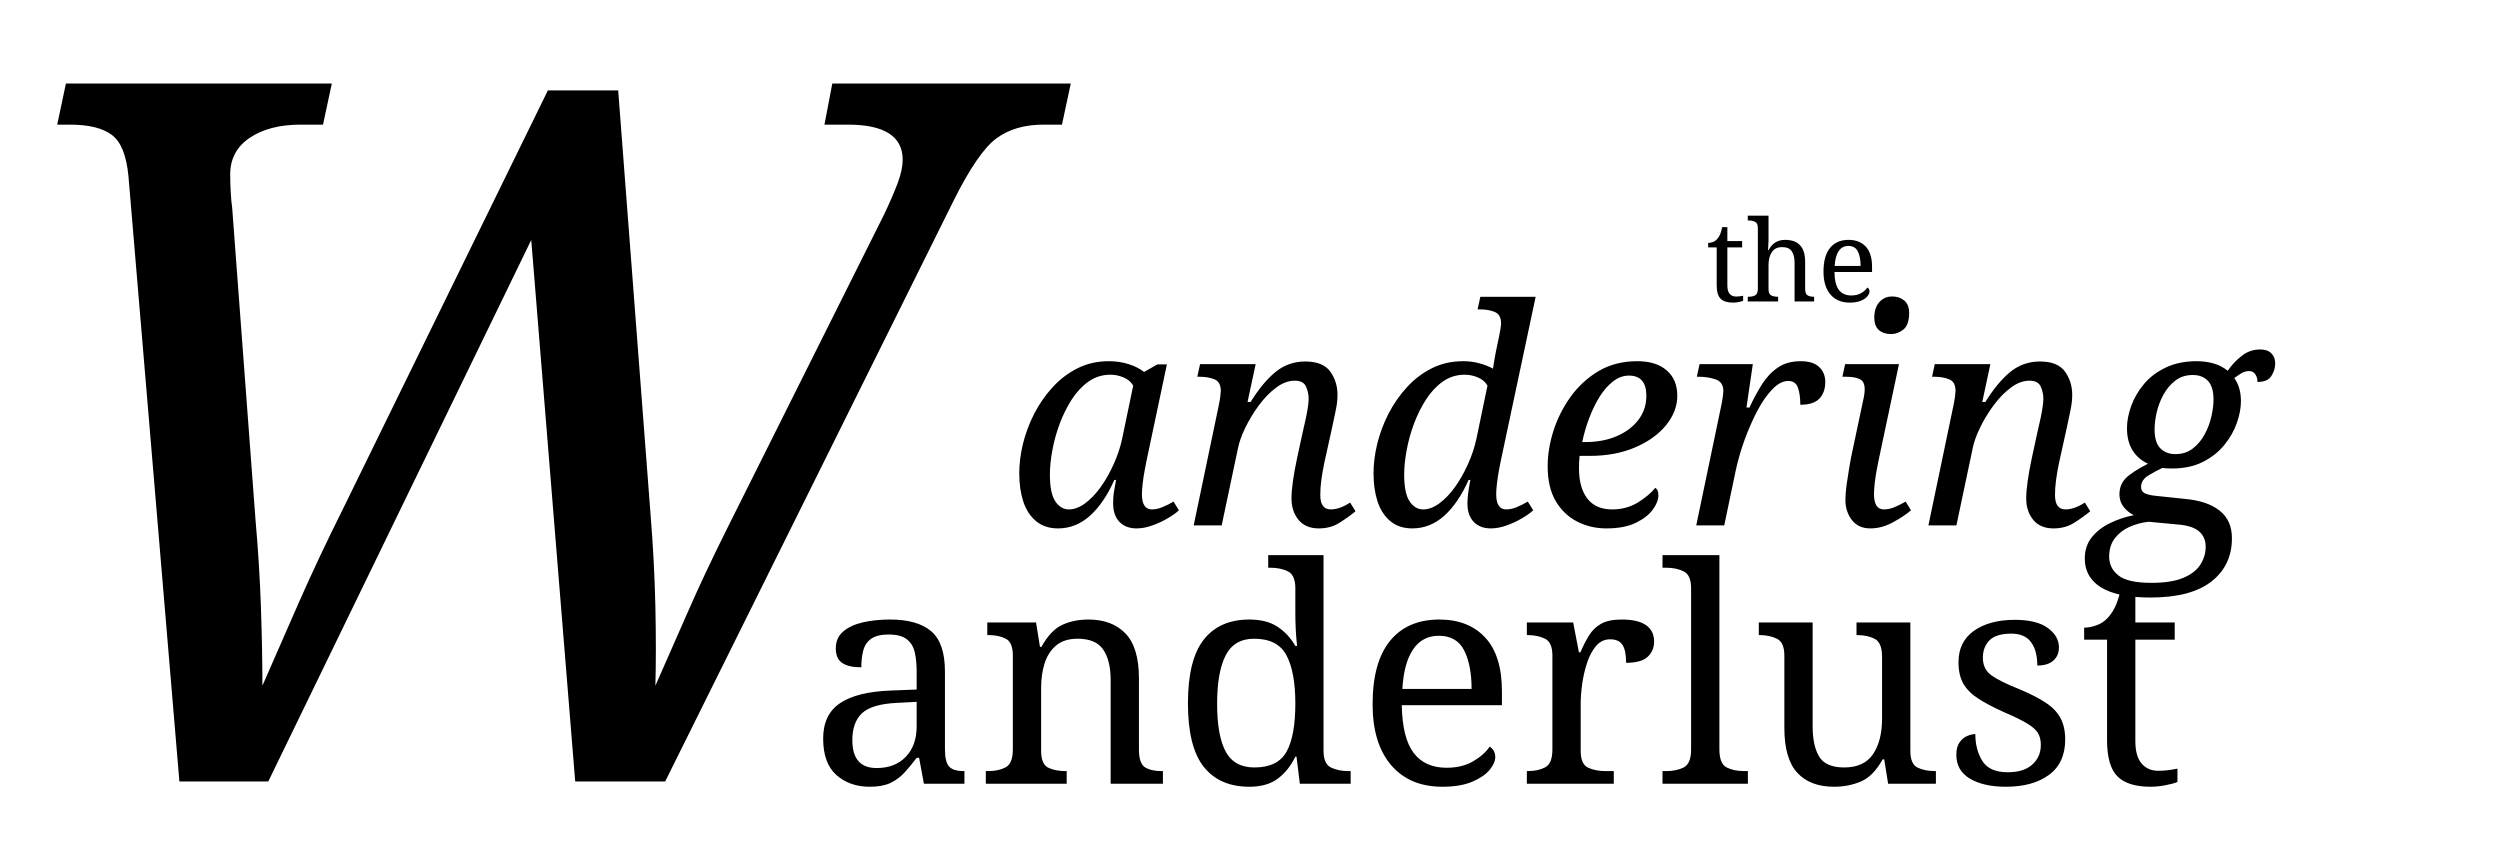
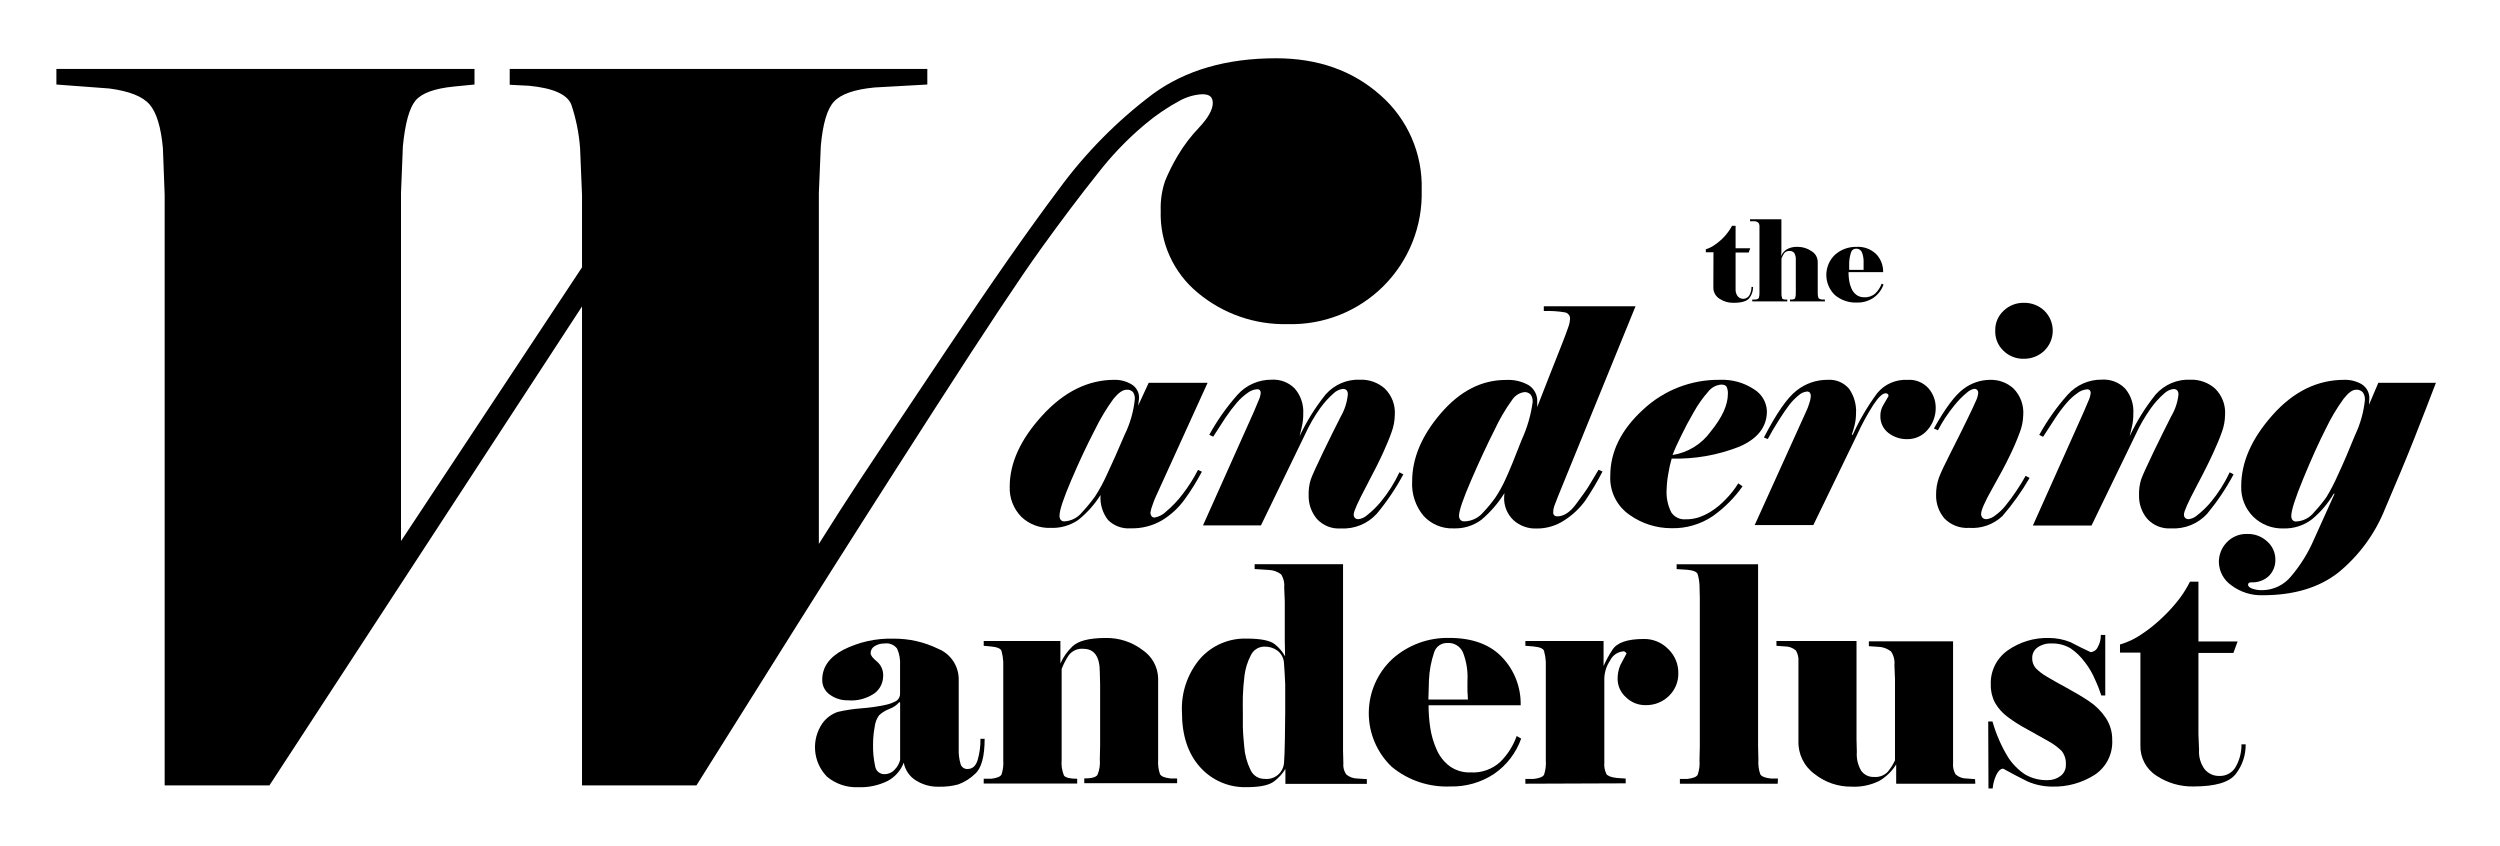
<svg xmlns="http://www.w3.org/2000/svg" id="Layer_1" data-name="Layer 1" viewBox="0 0 399 135">
-   <defs>
-     <style>.cls-1{font-size:18px;}.cls-1,.cls-3{font-family:Elephant-Regular, Elephant;}.cls-2,.cls-3{font-size:48px;}.cls-2,.cls-4{font-family:Elephant-Italic, Elephant;font-style:italic;}.cls-4{font-size:156px;}</style>
-   </defs>
-   <text class="cls-1" transform="translate(272.28 48.11)">the</text>
-   <text class="cls-2" transform="translate(160.61 83.85)">andering</text>
-   <text class="cls-3" transform="translate(128.97 125.08)">anderlust</text>
-   <text class="cls-4" transform="translate(-4.76 124.72)">W</text>
+   <path d="M273.47,40.26h-1.22v-.48a4.71,4.71,0,0,0,1.28-.6,9.39,9.39,0,0,0,1.27-1,8.44,8.44,0,0,0,1-1.14,6.91,6.91,0,0,0,.63-1H277v3.58h2.34l-.25.68H277v4.9l0,.92a1.76,1.76,0,0,0,.34,1.17,1.15,1.15,0,0,0,1.88-.19,2.73,2.73,0,0,0,.32-1.31h.25a2.85,2.85,0,0,1-.59,1.78c-.39.51-1.24.76-2.54.76a3.87,3.87,0,0,1-2.21-.64,2.08,2.08,0,0,1-1-1.82Z" />
+   <path d="M284.22,40.91a2.57,2.57,0,0,1,.94-1.11,3.16,3.16,0,0,1,1.74-.4,3.76,3.76,0,0,1,2.21.68,2,2,0,0,1,1,1.73v4.88a2.24,2.24,0,0,0,.11.86c.08.13.29.22.63.26h.4v.29h-5.57v-.29h.23c.32,0,.52-.08.59-.22a2.39,2.39,0,0,0,.11-.9V41.45a1.87,1.87,0,0,0-.25-1.08.91.91,0,0,0-.75-.32,1,1,0,0,0-.87.39,5.22,5.22,0,0,0-.42.81v4.61l0,.83a2.49,2.49,0,0,0,.1.91c.06.14.26.21.59.21h.24v.29h-5.59v-.29h.41c.35,0,.56-.12.63-.26a2.17,2.17,0,0,0,.11-.86V36.23a1,1,0,0,0-.16-.67,1,1,0,0,0-.65-.25l-.69,0V35h5v4.27c0,.39,0,.73,0,1S284.24,40.75,284.22,40.91Z" />
+   <path d="M300.61,45.41A4.27,4.27,0,0,1,299,47.53a4.52,4.52,0,0,1-2.63.76,5.15,5.15,0,0,1-3.5-1.18,4.45,4.45,0,0,1,0-6.46,5,5,0,0,1,3.4-1.25,4.15,4.15,0,0,1,3.18,1.17,4,4,0,0,1,1.1,2.86h-5.53a10.17,10.17,0,0,0,.1,1.33,5,5,0,0,0,.38,1.3,2.49,2.49,0,0,0,.78,1,2,2,0,0,0,1.28.38,2.39,2.39,0,0,0,1.75-.62,4.05,4.05,0,0,0,1-1.55Zm-3.18-2.34c0-.13,0-.29,0-.47s0-.4,0-.68a4,4,0,0,0-.27-1.66.93.93,0,0,0-.92-.57.8.8,0,0,0-.8.55,5.91,5.91,0,0,0-.31,1.68l0,1.15Z" />
+   <path d="M192.73,61.1l-8.3,18.24a10.88,10.88,0,0,0-.48,1.24,5.8,5.8,0,0,0-.34,1.2,1,1,0,0,0,.17.6.59.59,0,0,0,.51.22,3.55,3.55,0,0,0,1.87-1,16.65,16.65,0,0,0,2.57-2.71A24.8,24.8,0,0,0,191.2,75l.62.28a36.2,36.2,0,0,1-2.76,4.44A12.42,12.42,0,0,1,185.53,83a9.37,9.37,0,0,1-5.08,1.32,4.62,4.62,0,0,1-3.6-1.32,5.72,5.72,0,0,1-1.2-4,16.17,16.17,0,0,1-3.58,4,7.27,7.27,0,0,1-4.39,1.25A6.41,6.41,0,0,1,163,82.48a6.53,6.53,0,0,1-1.85-4.82q0-5.67,5.21-11.36t11.54-5.68a5.11,5.11,0,0,1,2.69.72,2.44,2.44,0,0,1,1.2,2.25l-.14,1.15,1.68-3.64Zm-11.61,2.59a1.75,1.75,0,0,0-.31-1.13,1.25,1.25,0,0,0-1-.36c-.61,0-1.3.48-2.09,1.44a32.71,32.71,0,0,0-3,5q-1.87,3.6-3.75,8t-1.87,5.66a1,1,0,0,0,.19.67.7.7,0,0,0,.58.24,3.85,3.85,0,0,0,2.83-1.46,24.74,24.74,0,0,0,2.06-2.5,25.66,25.66,0,0,0,1.9-3.5c.78-1.65,1.73-3.77,2.83-6.36A16.72,16.72,0,0,0,181.12,63.69Z" />
+   <path d="M217.12,60.6A5.66,5.66,0,0,1,221,62a5.37,5.37,0,0,1,1.61,4.25,8.24,8.24,0,0,1-.53,2.76c-.35,1-.78,2-1.29,3.14s-1.43,3-2.74,5.47-2,4-2,4.47a.8.8,0,0,0,.19.57.78.78,0,0,0,.58.2,2.53,2.53,0,0,0,1.3-.58,15.31,15.31,0,0,0,2.23-2.16,22.25,22.25,0,0,0,3-4.74l.62.33A37.45,37.45,0,0,1,219.73,82,7.22,7.22,0,0,1,214,84.34a4.71,4.71,0,0,1-3.84-1.54,5.63,5.63,0,0,1-1.3-3.79,7.51,7.51,0,0,1,.34-2.49c.22-.64.9-2.12,2-4.42s2.07-4.19,2.81-5.66a8.64,8.64,0,0,0,1.1-3.46,1,1,0,0,0-.19-.7.83.83,0,0,0-.63-.21,2.59,2.59,0,0,0-1.46.72,13.91,13.91,0,0,0-2.09,2.3,25.09,25.09,0,0,0-2.49,4.32l-7,14.44H192l8.16-18.23c.19-.48.41-1,.67-1.61a3.88,3.88,0,0,0,.38-1.27.71.71,0,0,0-.14-.48.57.57,0,0,0-.43-.14,2.82,2.82,0,0,0-1.54.6,9.26,9.26,0,0,0-1.7,1.55,25.58,25.58,0,0,0-1.83,2.42c-.65,1-1.3,2-1.94,3l-.63-.29A35.09,35.09,0,0,1,197.51,63,7.22,7.22,0,0,1,203,60.6,4.73,4.73,0,0,1,206.63,62,5.61,5.61,0,0,1,208,66a8.94,8.94,0,0,1-.22,2.09c-.14.63-.26,1.13-.36,1.52a33,33,0,0,1,4.16-6.66A6.93,6.93,0,0,1,217.12,60.6Z" />
+   <path d="M248.61,79.34c-.26.64-.44,1.12-.56,1.46a3,3,0,0,0-.16.94.68.68,0,0,0,.16.5.71.71,0,0,0,.51.17c1,0,2-.64,2.95-1.92s1.66-2.25,2.06-2.91.92-1.52,1.56-2.61l.63.29A46.68,46.68,0,0,1,253,79.91,12.3,12.3,0,0,1,249.73,83a7.87,7.87,0,0,1-4.53,1.35A5.17,5.17,0,0,1,241.53,83a4.78,4.78,0,0,1-1.47-3.67l.05-.63a18,18,0,0,1-3.67,4.25A7,7,0,0,1,232,84.33a6.16,6.16,0,0,1-4.8-2,7.89,7.89,0,0,1-1.82-5.52q0-5.52,4.58-10.85t10.39-5.32a6.62,6.62,0,0,1,3.67.86,3,3,0,0,1,1.32,2.74l0,.72c.19-.52.8-2.08,1.84-4.71s1.77-4.47,2.19-5.54.72-1.89.91-2.45a4.41,4.41,0,0,0,.29-1.27,1,1,0,0,0-.77-1.13,16.42,16.42,0,0,0-3.41-.22v-.76h14.64Zm-4-15.22a1.72,1.72,0,0,0-.33-1.15,1.27,1.27,0,0,0-1-.39,2.78,2.78,0,0,0-1.95,1.25,29.08,29.08,0,0,0-2.8,4.78q-1.78,3.52-3.72,8t-1.95,5.68a1,1,0,0,0,.22.68.75.75,0,0,0,.6.24,4,4,0,0,0,3-1.4,21.59,21.59,0,0,0,2-2.42,21.08,21.08,0,0,0,1.61-2.93c.59-1.26,1.45-3.37,2.59-6.31A21.22,21.22,0,0,0,244.62,64.12Z" />
+   <path d="M266.8,73.19a18,18,0,0,0-.53,2.37A15.64,15.64,0,0,0,266,78a7.12,7.12,0,0,0,.74,3.78A2.48,2.48,0,0,0,269,82.88a6.56,6.56,0,0,0,2-.27,9.37,9.37,0,0,0,2-.93,12.06,12.06,0,0,0,2.43-2,14.37,14.37,0,0,0,2-2.54l.68.48a19.92,19.92,0,0,1-4.76,4.76,11.28,11.28,0,0,1-6.64,1.92,11.46,11.46,0,0,1-6.65-2.14A7.12,7.12,0,0,1,257,75.94q0-5.77,5.22-10.55a17.59,17.59,0,0,1,12.28-4.77,9.11,9.11,0,0,1,5.44,1.51A4.28,4.28,0,0,1,282,65.61c0,2.53-1.47,4.42-4.43,5.69A27.41,27.41,0,0,1,266.8,73.19Zm.14-.57a9.28,9.28,0,0,0,6.1-3.76c1.82-2.24,2.73-4.23,2.73-6a2.53,2.53,0,0,0-.19-1.1c-.13-.25-.41-.38-.86-.38a2.92,2.92,0,0,0-2.11,1.15,18.23,18.23,0,0,0-2.26,3.2q-1.2,2.06-2,3.75C267.75,70.66,267.29,71.69,266.94,72.62Z" />
+   <path d="M308.94,65a5.3,5.3,0,0,1-1.29,3.6,4.18,4.18,0,0,1-3.27,1.49,4.8,4.8,0,0,1-3-1,3.29,3.29,0,0,1-1.27-2.76,3.19,3.19,0,0,1,.41-1.59c.27-.48.57-1,.89-1.53,0-.29-.16-.44-.48-.44-.48,0-1.13.62-1.95,1.85a38.32,38.32,0,0,0-2.57,4.73l-7,14.45h-9.36l8.26-18.24a7.24,7.24,0,0,0,.43-1.13A4.07,4.07,0,0,0,289,63.3a1,1,0,0,0-.14-.62.57.57,0,0,0-.48-.19,2.3,2.3,0,0,0-1.34.62,9.18,9.18,0,0,0-1.47,1.51c-.46.6-1.05,1.45-1.75,2.57s-1.27,2.08-1.68,2.88l-.62-.24q3-5.81,5.23-7.51a7.86,7.86,0,0,1,4.94-1.7,4.08,4.08,0,0,1,3.43,1.44A6.17,6.17,0,0,1,296.22,66a7.89,7.89,0,0,1-.24,1.92,11.7,11.7,0,0,1-.43,1.44l.14.05a36.68,36.68,0,0,1,3.92-6.67,5.82,5.82,0,0,1,4.82-2.11A4.08,4.08,0,0,1,307.81,62,4.71,4.71,0,0,1,308.94,65Z" />
+   <path d="M308.65,68.39c1.79-3.2,3.35-5.29,4.68-6.29a7.13,7.13,0,0,1,4.35-1.48A5.31,5.31,0,0,1,321.35,62a5.46,5.46,0,0,1,1.56,4.25,8.25,8.25,0,0,1-.58,2.83,39,39,0,0,1-1.58,3.67c-.67,1.4-1.6,3.14-2.79,5.24s-1.77,3.44-1.77,4a.85.85,0,0,0,.22.65.88.88,0,0,0,.64.22,2.7,2.7,0,0,0,1.39-.6,8.13,8.13,0,0,0,1.68-1.61c.55-.67,1.12-1.45,1.71-2.33s1.08-1.67,1.46-2.38l.63.34a40.1,40.1,0,0,1-4.35,6.1,7,7,0,0,1-5.3,1.87,5,5,0,0,1-3.94-1.51A5.56,5.56,0,0,1,309,79a8,8,0,0,1,.45-2.76c.31-.82.95-2.18,1.93-4.1s1.83-3.64,2.56-5.14,1.22-2.53,1.44-3.07a3.58,3.58,0,0,0,.34-1.2.71.71,0,0,0-.17-.51.68.68,0,0,0-.5-.16,2.43,2.43,0,0,0-1.13.6,13.84,13.84,0,0,0-2.06,2.11,23,23,0,0,0-2.57,3.91Zm9.79-15.6a4.17,4.17,0,0,1,1.35-3.21A4.52,4.52,0,0,1,323,48.33a4.61,4.61,0,0,1,3.27,1.25,4.47,4.47,0,0,1,0,6.4A4.63,4.63,0,0,1,323,57.26,4.47,4.47,0,0,1,319.77,56,4.2,4.2,0,0,1,318.44,52.79Z" />
+   <path d="M349.65,60.6A5.66,5.66,0,0,1,353.51,62a5.37,5.37,0,0,1,1.61,4.25,8.24,8.24,0,0,1-.53,2.76c-.35,1-.79,2-1.3,3.14s-1.42,3-2.73,5.47-2,4-2,4.47a.76.76,0,0,0,.19.57.78.78,0,0,0,.58.2,2.47,2.47,0,0,0,1.29-.58,14.77,14.77,0,0,0,2.24-2.16,22.25,22.25,0,0,0,3-4.74l.62.33A37.45,37.45,0,0,1,352.26,82a7.23,7.23,0,0,1-5.74,2.33,4.71,4.71,0,0,1-3.83-1.54,5.63,5.63,0,0,1-1.3-3.79,7.51,7.51,0,0,1,.34-2.49c.22-.64.9-2.12,2-4.42s2.07-4.19,2.8-5.66A8.53,8.53,0,0,0,347.68,63a1,1,0,0,0-.2-.7.79.79,0,0,0-.62-.21,2.59,2.59,0,0,0-1.46.72,13.48,13.48,0,0,0-2.09,2.3,25.72,25.72,0,0,0-2.5,4.32l-7,14.44h-9.36l8.16-18.23c.2-.48.42-1,.68-1.61a3.88,3.88,0,0,0,.38-1.27.66.66,0,0,0-.15-.48.54.54,0,0,0-.43-.14,2.77,2.77,0,0,0-1.53.6,9.3,9.3,0,0,0-1.71,1.55,24,24,0,0,0-1.82,2.42c-.66,1-1.31,2-1.95,3l-.62-.29A35.09,35.09,0,0,1,330,63a7.2,7.2,0,0,1,5.49-2.41A4.74,4.74,0,0,1,339.16,62a5.61,5.61,0,0,1,1.32,4,8.94,8.94,0,0,1-.22,2.09c-.14.63-.26,1.13-.36,1.52a33,33,0,0,1,4.15-6.66A7,7,0,0,1,349.65,60.6Z" />
+   <path d="M388.77,61.1q-1.59,4.17-3.44,8.85t-4.68,11.26a25.2,25.2,0,0,1-7.45,10.17Q368.58,95,361.13,95a7.89,7.89,0,0,1-5-1.58,4.63,4.63,0,0,1-2-3.74,4.49,4.49,0,0,1,1.23-3.09,4.29,4.29,0,0,1,3.35-1.37,4.46,4.46,0,0,1,3.14,1.2,3.83,3.83,0,0,1,1.3,2.93,3.55,3.55,0,0,1-1.05,2.59,3.8,3.8,0,0,1-2.79,1c-.35,0-.52.13-.52.38s.2.43.6.6a4.41,4.41,0,0,0,1.75.27A6,6,0,0,0,365.64,92a23.32,23.32,0,0,0,3.67-5.91Q371,82.4,372.6,78.8l-.14,0A15.45,15.45,0,0,1,369,82.87a7.17,7.17,0,0,1-4.57,1.47,6.61,6.61,0,0,1-4.81-1.87,6.54,6.54,0,0,1-1.92-4.9q0-5.71,5-11.33t11.45-5.62a5.27,5.27,0,0,1,2.81.72,2.62,2.62,0,0,1,1.18,2.44l-.05.82,1.49-3.5Zm-11.33,2.73a1.91,1.91,0,0,0-.34-1.22A1.3,1.3,0,0,0,376,62.2c-.54,0-1.19.47-1.94,1.42a30,30,0,0,0-2.81,4.7q-1.68,3.29-3.62,8c-1.3,3.15-1.94,5.14-1.94,6a1,1,0,0,0,.19.67.68.68,0,0,0,.57.24,3.86,3.86,0,0,0,2.88-1.48,24.29,24.29,0,0,0,1.95-2.38,29.49,29.49,0,0,0,1.82-3.5q1.23-2.61,2.76-6.41A17.09,17.09,0,0,0,377.44,63.83Z" />
+   <path d="M154.44,122.73c.76,0,1.29-.47,1.59-1.42a11.34,11.34,0,0,0,.45-3.4h.67c0,2.82-.51,4.69-1.51,5.58a7.67,7.67,0,0,1-2.72,1.71,10.9,10.9,0,0,1-3.07.36,6.57,6.57,0,0,1-3.67-1,4.24,4.24,0,0,1-1.94-2.84,5.54,5.54,0,0,1-2.57,2.92,9.8,9.8,0,0,1-4.68,1,7.3,7.3,0,0,1-5-1.68,6.73,6.73,0,0,1-.72-8.54,5,5,0,0,1,2.44-1.8,25.66,25.66,0,0,1,3.84-.58,26.91,26.91,0,0,0,3.82-.55,5.83,5.83,0,0,0,1.75-.67,1.39,1.39,0,0,0,.53-1.23l0-4.38a5.72,5.72,0,0,0-.47-2.69,2.13,2.13,0,0,0-2-.82,2.86,2.86,0,0,0-1.59.43,1.29,1.29,0,0,0-.64,1.11c0,.36.34.8,1,1.33a2.85,2.85,0,0,1,1,2.39,3.46,3.46,0,0,1-1.32,2.65,6.5,6.5,0,0,1-4.31,1.16,4.74,4.74,0,0,1-2.86-.89,2.81,2.81,0,0,1-1.23-2.39q0-3,3.34-4.77a16.68,16.68,0,0,1,8-1.79,15.93,15.93,0,0,1,7.17,1.62,5.26,5.26,0,0,1,3.27,5v11a7.48,7.48,0,0,0,.29,2.36A1.09,1.09,0,0,0,154.44,122.73Zm-10.78-1.44v-9.17l-.14-.05a3.84,3.84,0,0,1-1.59,1.08,5.06,5.06,0,0,0-1.62,1,3.86,3.86,0,0,0-.71,1.85,15.19,15.19,0,0,0-.26,2.8,14.48,14.48,0,0,0,.33,3.46,1.48,1.48,0,0,0,1.52,1.3,2.14,2.14,0,0,0,1.59-.72A3.32,3.32,0,0,0,143.66,121.29Z" />
+   <path d="M175.58,109.29l-.05-2q0-3.73-2.62-3.74a2.6,2.6,0,0,0-2.36,1.06,11.05,11.05,0,0,0-1.11,2.16v12.28l0,2.21a5.34,5.34,0,0,0,.36,2.5c.24.35.94.53,2.12.53v.76H157v-.76l1.16,0c.92-.1,1.48-.32,1.68-.67a5.9,5.9,0,0,0,.28-2.31l0-2.21V107.61l0-2a8.23,8.23,0,0,0-.28-1.72c-.13-.39-.71-.63-1.73-.72l-1.11-.1v-.77h12.24v3.6a8.36,8.36,0,0,1,1.9-2.71q1.37-1.36,5.3-1.37a9.44,9.44,0,0,1,5.91,1.92,5.61,5.61,0,0,1,2.49,4.51v10.8l0,2.21a5.8,5.8,0,0,0,.29,2.28c.19.37.75.6,1.68.7l1.06,0v.76H173.05v-.76c1.15,0,1.85-.19,2.1-.56a5.09,5.09,0,0,0,.38-2.47l.05-2.21Z" />
+   <path d="M205.05,102.19V96l-.09-2.2a3.32,3.32,0,0,0-.48-2.12,3.43,3.43,0,0,0-2-.72l-2.24-.14v-.77h14.11V119.8l.05,2a2.65,2.65,0,0,0,.46,1.8,2.76,2.76,0,0,0,1.75.65l1.54.1v.76h-13v-2.4a6.74,6.74,0,0,1-1.71,1.92q-1.17,1-4.44,1a9.58,9.58,0,0,1-7.48-3.21c-1.92-2.14-2.88-5.06-2.88-8.74a12.31,12.31,0,0,1,2.88-8.54,9.55,9.55,0,0,1,7.48-3.22c2.24,0,3.73.31,4.47.91a6.48,6.48,0,0,1,1.63,1.92Zm-.14,3.45a2.68,2.68,0,0,0-1.06-1.82,3.34,3.34,0,0,0-2-.62,2.39,2.39,0,0,0-2.23,1.41,9.54,9.54,0,0,0-1,3.22c-.14,1.2-.23,2.29-.26,3.26s0,1.88,0,2.71V116c0,.61.07,1.67.22,3.17a10,10,0,0,0,1,3.7,2.41,2.41,0,0,0,2.28,1.44,2.78,2.78,0,0,0,3.07-2.55c.06-.73.11-2,.14-3.91s.05-3.27.05-4.2V109.2C205.05,107.85,205,106.67,204.91,105.64Z" />
+   <path d="M242.78,117.88a11.53,11.53,0,0,1-4.33,5.64,12.14,12.14,0,0,1-7,2,13.75,13.75,0,0,1-9.33-3.14,11.83,11.83,0,0,1,.12-17.23,13.2,13.2,0,0,1,9.06-3.34q5.53,0,8.47,3.12a10.76,10.76,0,0,1,2.93,7.63H228a23.68,23.68,0,0,0,.26,3.53,13.32,13.32,0,0,0,1,3.48,6.62,6.62,0,0,0,2.1,2.71,5.44,5.44,0,0,0,3.4,1,6.43,6.43,0,0,0,4.66-1.66,10.92,10.92,0,0,0,2.64-4.15Zm-8.5-6.24c0-.35-.05-.76-.07-1.24s0-1.09,0-1.83a10.71,10.71,0,0,0-.72-4.44,2.51,2.51,0,0,0-2.47-1.51,2.13,2.13,0,0,0-2.12,1.46,16,16,0,0,0-.84,4.49l-.09,3.07Z" />
+   <path d="M243.45,125.08v-.76l1.3,0c.92-.1,1.48-.32,1.68-.67a5.9,5.9,0,0,0,.28-2.31l0-2.21V107.61l0-2a8.23,8.23,0,0,0-.28-1.72c-.13-.39-.71-.63-1.73-.72l-1.25-.1v-.77h12.48v4a17.3,17.3,0,0,1,1.41-2.59c.72-1.15,2.4-1.73,5-1.73a5.32,5.32,0,0,1,3.91,1.61,5.21,5.21,0,0,1,1.61,3.82,4.89,4.89,0,0,1-1.51,3.67,5.13,5.13,0,0,1-3.72,1.46,4.35,4.35,0,0,1-3.14-1.27,3.92,3.92,0,0,1-1.32-2.9,5.51,5.51,0,0,1,.43-2.21c.32-.61.64-1.23,1-1.87-.16-.23-.32-.34-.48-.34a2.59,2.59,0,0,0-2.16,1.49,5.36,5.36,0,0,0-.91,2.78v11.09l0,2.4a3.39,3.39,0,0,0,.34,1.83c.22.32.77.52,1.65.62l1.42.1v.76Z" />
+   <path d="M283.72,125.08H268.11v-.76l1.15,0c.94-.1,1.5-.32,1.69-.67a5.65,5.65,0,0,0,.29-2.31l.05-2.21V95.37l-.05-2a7.51,7.51,0,0,0-.29-1.72c-.12-.39-.7-.63-1.72-.72l-1.64-.1v-.77h13v29l.05,2.21a5.8,5.8,0,0,0,.29,2.28c.19.37.75.6,1.68.7l1.15,0Z" />
+   <path d="M315.26,125.08H302.63V122a7.76,7.76,0,0,1-2.71,2.64,9,9,0,0,1-4.44.91,9.28,9.28,0,0,1-5.85-2,6.27,6.27,0,0,1-2.6-5.33V107.61l0-2a3,3,0,0,0-.41-1.8,2.62,2.62,0,0,0-1.75-.64l-1.35-.1v-.77H296.3V118l.05,2a5.16,5.16,0,0,0,.69,3,2.37,2.37,0,0,0,2.07,1,2.68,2.68,0,0,0,2.21-.86,8.78,8.78,0,0,0,1.12-1.78v-13l-.09-2.21a3.3,3.3,0,0,0-.53-2.16,3.35,3.35,0,0,0-2.08-.76l-1.47-.1v-.77h13.44V119.8l0,2a2.94,2.94,0,0,0,.41,1.8,2.62,2.62,0,0,0,1.75.65l1.35.1Z" />
+   <path d="M317.32,115.15H318a23.19,23.19,0,0,0,2.49,5.71,9.43,9.43,0,0,0,2.71,2.74,6.73,6.73,0,0,0,3.58.91,3.33,3.33,0,0,0,2.06-.65,2.11,2.11,0,0,0,.87-1.8,3.19,3.19,0,0,0-.67-2.21,9.59,9.59,0,0,0-2.12-1.56c-1-.56-2.07-1.18-3.33-1.87a23.41,23.41,0,0,1-3.17-2,7.38,7.38,0,0,1-2-2.23,5.84,5.84,0,0,1-.69-2.88,6.36,6.36,0,0,1,2.68-5.49,10.93,10.93,0,0,1,6.58-2,9.15,9.15,0,0,1,3.46.67q1.57.83,3.21,1.59a1.35,1.35,0,0,0,1.15-.82,3.7,3.7,0,0,0,.48-1.92H336V111h-.63c-.25-.77-.57-1.62-1-2.54a12.32,12.32,0,0,0-1.65-2.81,9.34,9.34,0,0,0-2.28-2.19,5.65,5.65,0,0,0-3.08-.76,3.48,3.48,0,0,0-2.18.64,2,2,0,0,0-.84,1.61,2.38,2.38,0,0,0,.6,1.73,8.33,8.33,0,0,0,1.75,1.32c.77.46,1.82,1.06,3.15,1.78s2.52,1.43,3.57,2.13a9.54,9.54,0,0,1,2.64,2.62,6.18,6.18,0,0,1,1.06,3.57,6.26,6.26,0,0,1-2.81,5.57,12,12,0,0,1-6.79,1.87,9.84,9.84,0,0,1-4-.86c-1.28-.64-2.55-1.3-3.8-2-.41,0-.78.34-1.1,1a6.29,6.29,0,0,0-.58,2.16h-.67Z" />
+   <path d="M341.61,104.16h-3.26v-1.3a11.73,11.73,0,0,0,3.41-1.61,23.38,23.38,0,0,0,3.4-2.73,25,25,0,0,0,2.7-3,17.49,17.49,0,0,0,1.66-2.69h1.35v9.55h6.25l-.67,1.83h-5.58v13l.1,2.45a4.68,4.68,0,0,0,.9,3.12,2.92,2.92,0,0,0,2.29,1.06,2.88,2.88,0,0,0,2.72-1.56,7.12,7.12,0,0,0,.86-3.48h.67a7.51,7.51,0,0,1-1.58,4.72c-1.05,1.36-3.3,2-6.77,2a10.27,10.27,0,0,1-5.89-1.72,5.53,5.53,0,0,1-2.56-4.85Z" />
+   <path d="M92.89,48.91,43,125.35H26.28V31.12L26,23.63c-.31-3.32-1-5.64-2.11-6.94s-3.25-2.15-6.47-2.57L9,13.49V11H75.73v2.49l-3.27.32c-3.12.31-5.18,1.06-6.16,2.26s-1.64,3.61-2,7.25L64,30.81V86.35L92.89,42.67V31.12l-.31-7.49a28.43,28.43,0,0,0-1.4-6.94c-.63-1.61-2.86-2.62-6.71-3l-3.12-.16V11H148v2.49l-8.42.47c-3.23.31-5.38,1.07-6.48,2.26s-1.79,3.57-2.1,7.1l-.31,7.49v56q3.42-5.46,6.55-10.21t13.88-20.83Q161.85,39.71,169,30.19A72.92,72.92,0,0,1,184,15q7.8-5.7,19.65-5.7,10,0,16.62,5.85a19.33,19.33,0,0,1,6.63,15.21,20.8,20.8,0,0,1-21.37,21.37,21.56,21.56,0,0,1-14.36-5,16.28,16.28,0,0,1-5.92-13.1,13.29,13.29,0,0,1,.7-4.76,30.57,30.57,0,0,1,2-4,24.64,24.64,0,0,1,3.43-4.52c1.46-1.56,2.18-2.86,2.18-3.9s-.57-1.41-1.71-1.41a8.45,8.45,0,0,0-3.51,1,32.61,32.61,0,0,0-5.62,3.82,50.32,50.32,0,0,0-7.56,7.88q-4.06,5.07-9,11.93T149.21,65.21q-12,18.65-22.15,34.79t-15.91,25.35H92.89Z" />
</svg>
